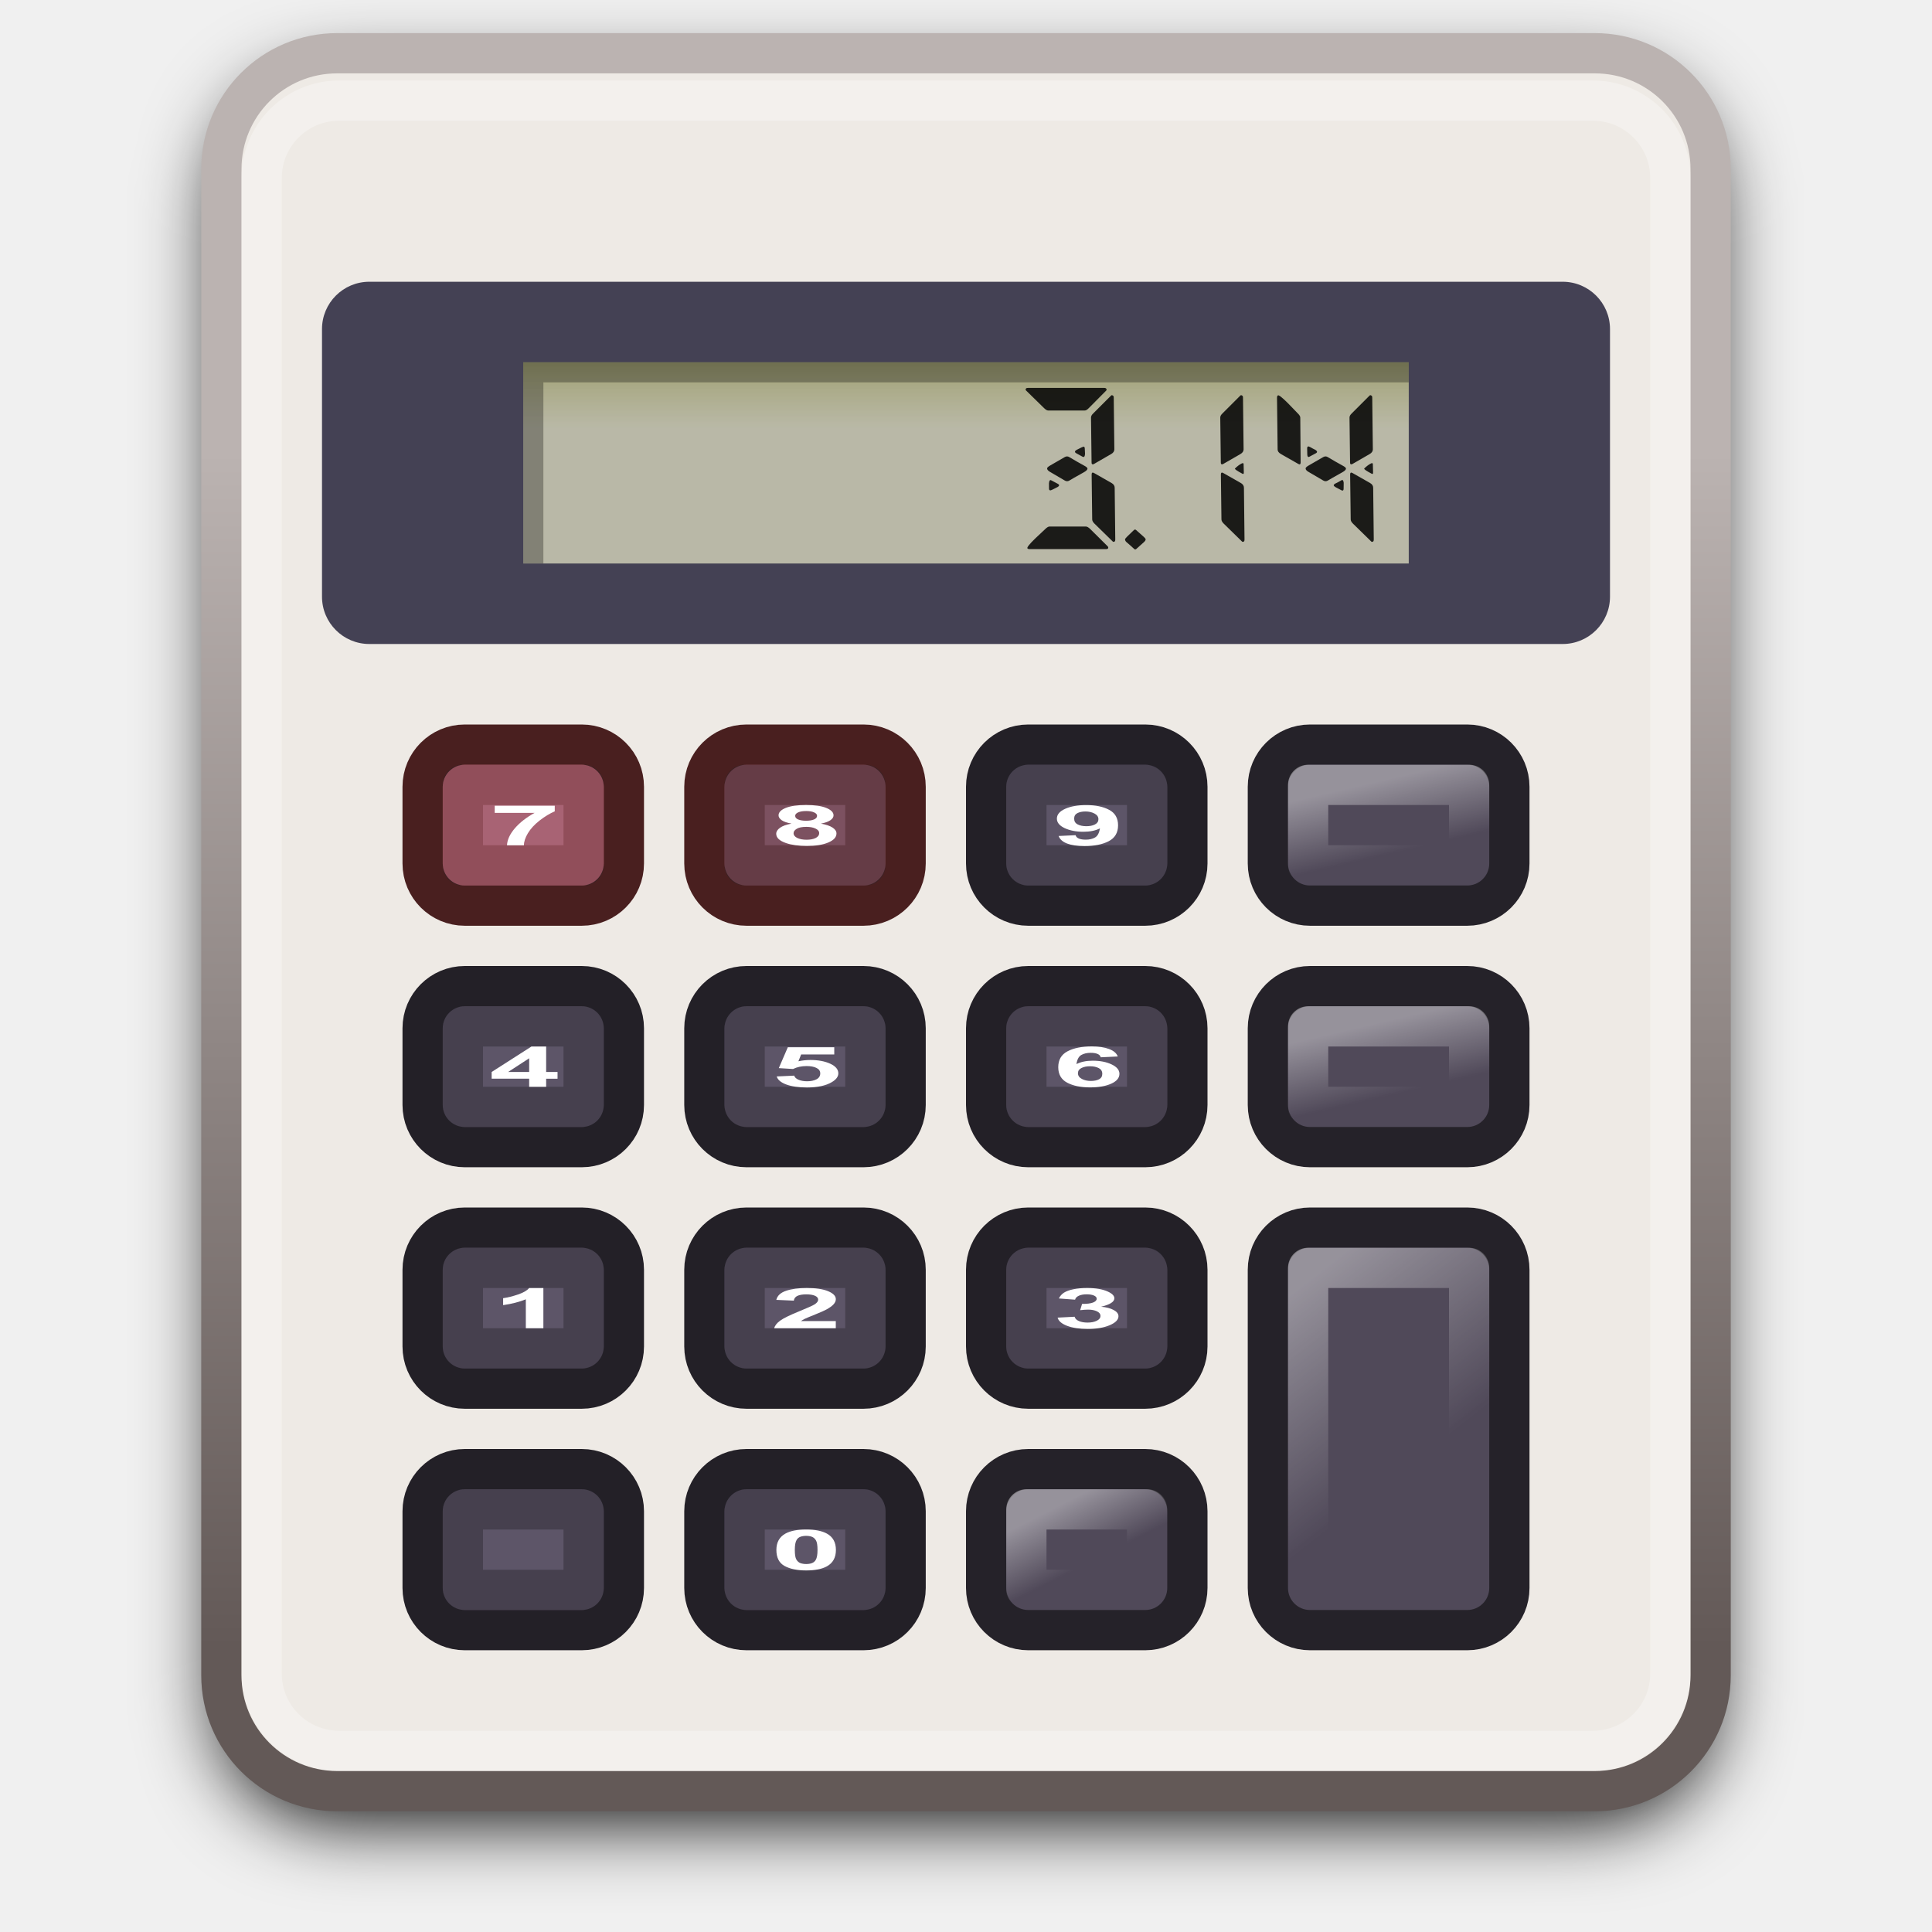
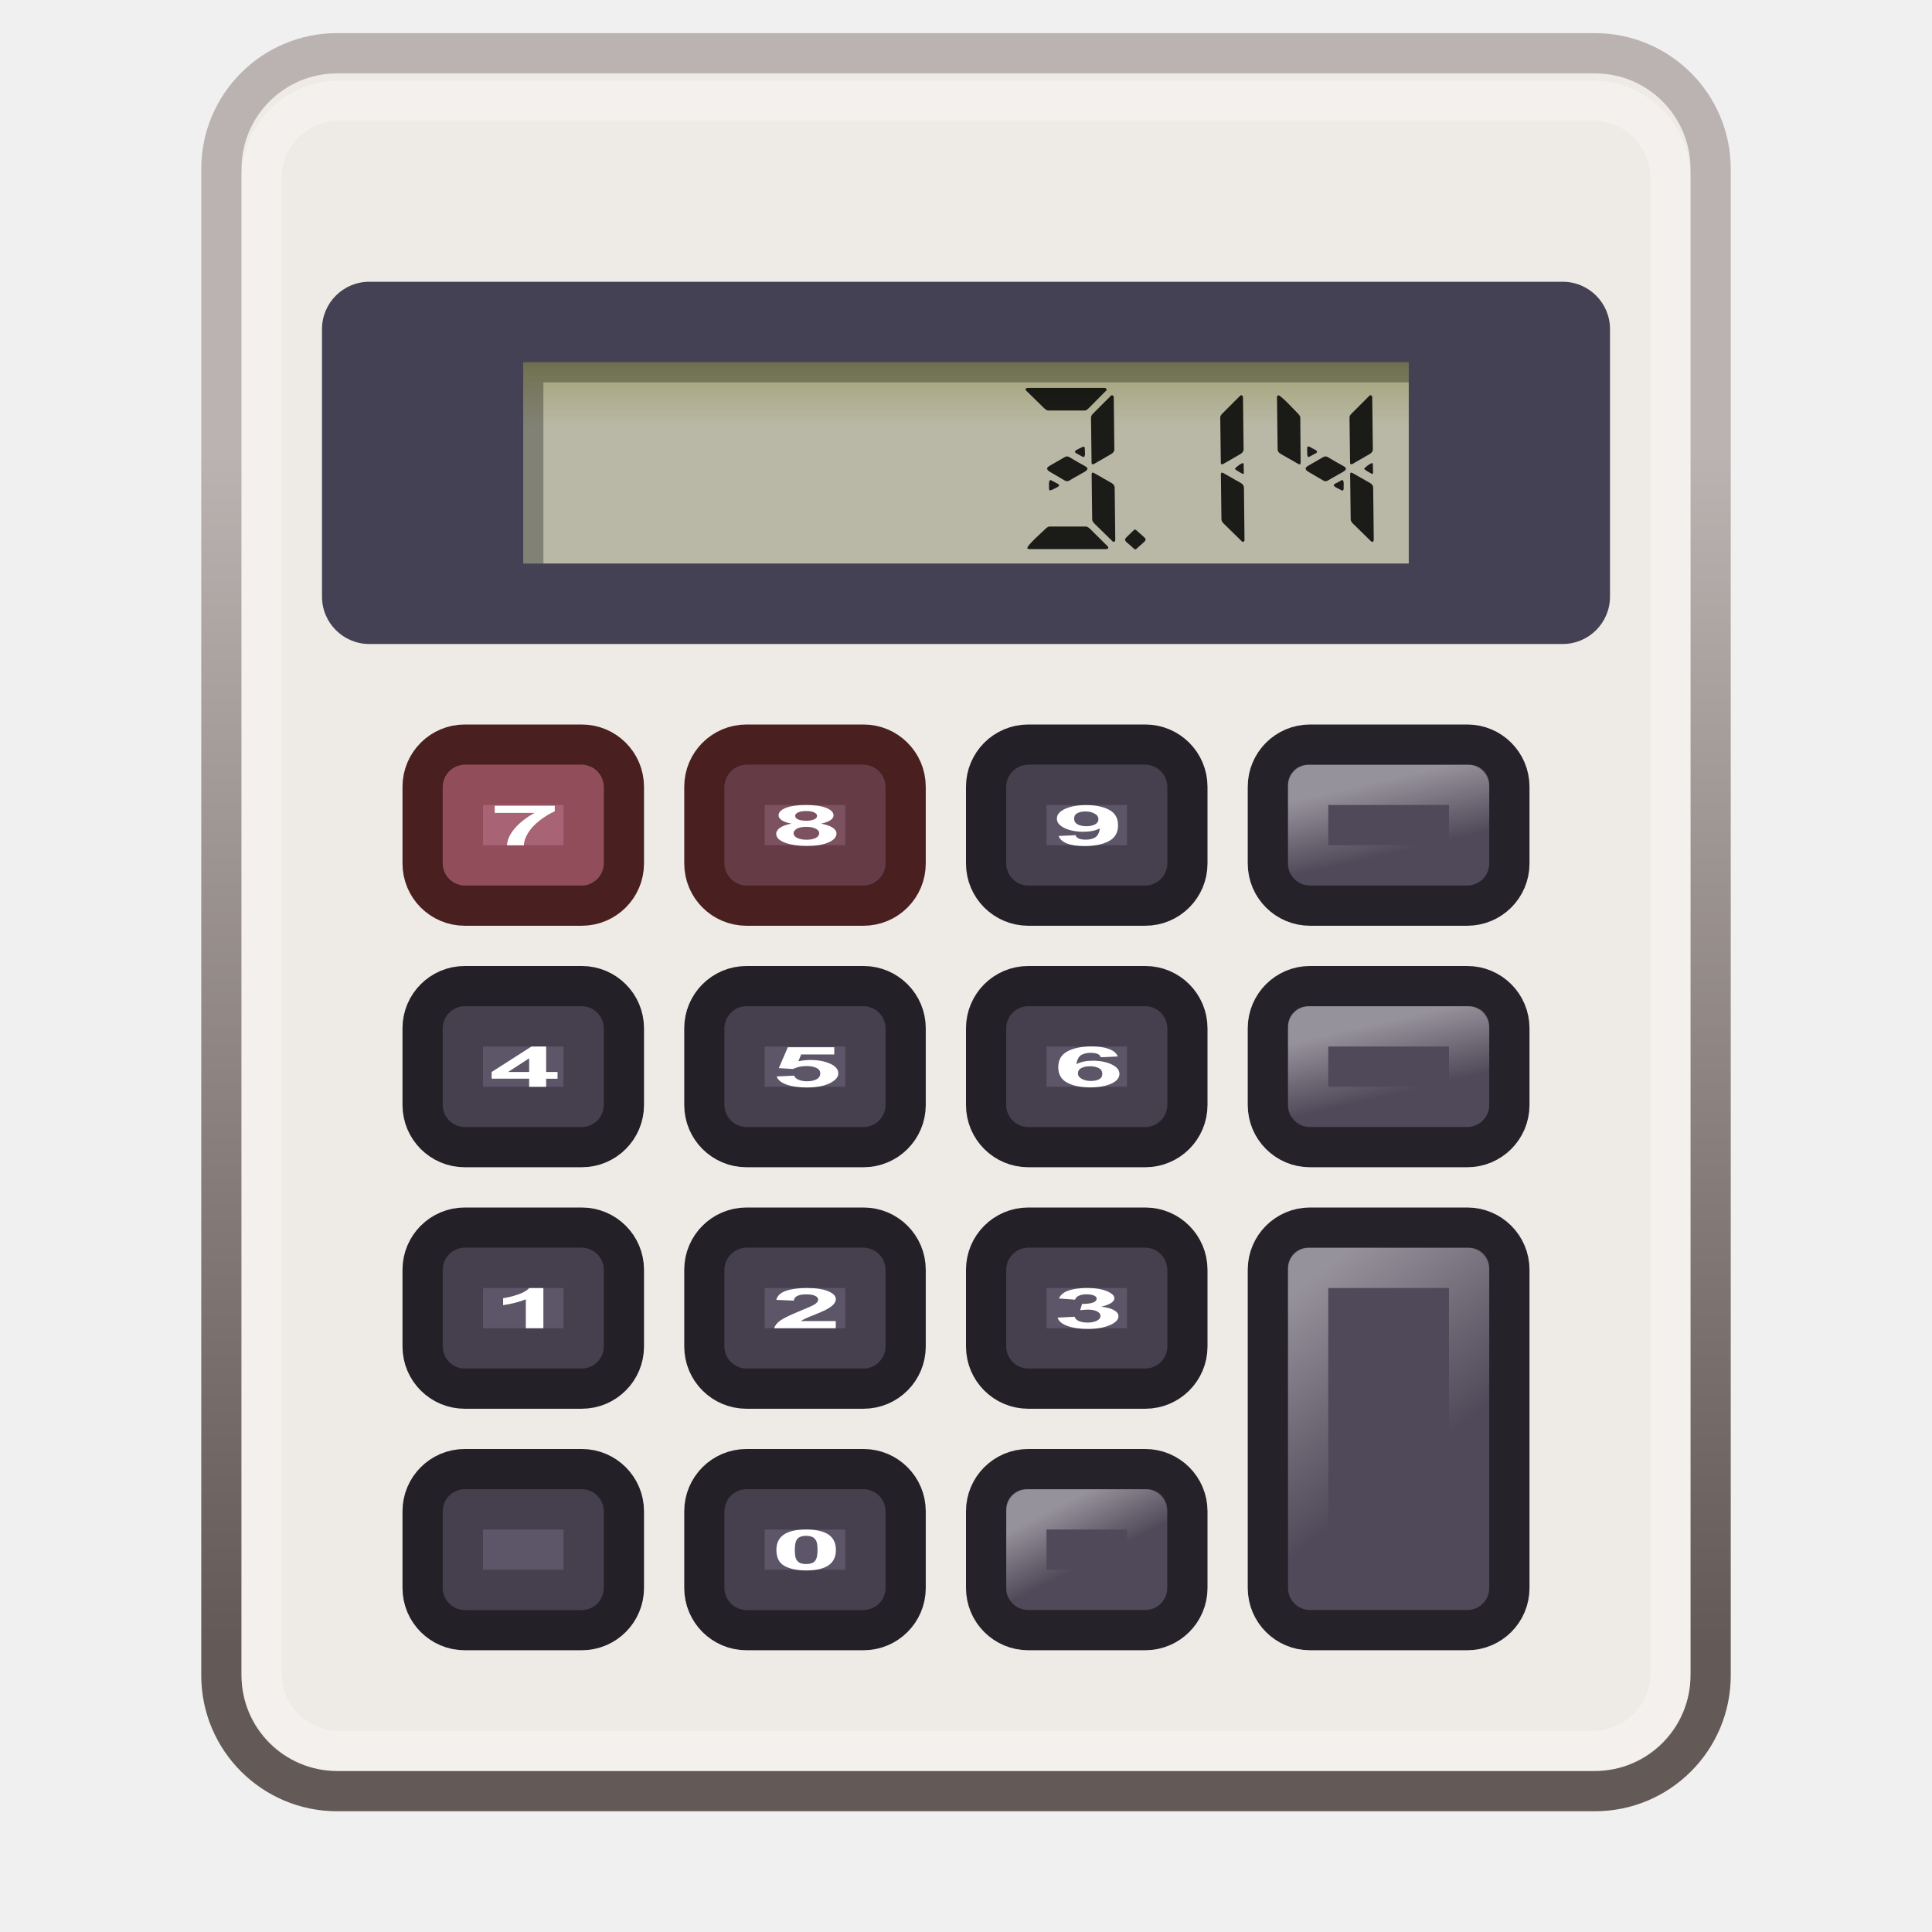
<svg xmlns="http://www.w3.org/2000/svg" xmlns:xlink="http://www.w3.org/1999/xlink" viewBox="0 0 48 48" width="48" height="48">
  <defs>
    <linearGradient id="linearGradient12305">
      <stop style="stop-color:#bbb3b1;stop-opacity:1;" offset="0" id="stop12307" />
      <stop style="stop-color:#635957;stop-opacity:1" offset="1" id="stop12309" />
    </linearGradient>
    <linearGradient id="linearGradient11834">
      <stop style="stop-color:#a0a073;stop-opacity:1" offset="0" id="stop11836" />
      <stop style="stop-color:#ccccb4;stop-opacity:0.86" offset="1" id="stop11838" />
    </linearGradient>
    <linearGradient id="linearGradient3221">
      <stop id="stop3223" offset="0" style="stop-color:white;stop-opacity:1;" />
      <stop id="stop3225" offset="1" style="stop-color:white;stop-opacity:0;" />
    </linearGradient>
    <linearGradient xlink:href="#linearGradient3221" id="linearGradient8388" gradientUnits="userSpaceOnUse" x1="14.498" y1="20.82" x2="15.224" y2="22.249" />
    <linearGradient xlink:href="#linearGradient3221" id="linearGradient8390" gradientUnits="userSpaceOnUse" gradientTransform="translate(-0.999989,4.291534e-6)" x1="14.498" y1="20.82" x2="17.693" y2="24.906" />
    <linearGradient xlink:href="#linearGradient12305" id="linearGradient12311" x1="317.787" y1="61.244" x2="317.787" y2="90.943" gradientUnits="userSpaceOnUse" />
    <linearGradient xlink:href="#linearGradient11834" id="linearGradient12336" gradientUnits="userSpaceOnUse" x1="318.021" y1="59.053" x2="318.021" y2="60.644" />
    <linearGradient xlink:href="#linearGradient3221" id="linearGradient12475" gradientUnits="userSpaceOnUse" gradientTransform="translate(-0.999989,4.291534e-6)" x1="14.498" y1="20.82" x2="14.911" y2="22.593" />
-     <filter style="color-interpolation-filters:sRGB" id="filter12549" x="-0.064" width="1.127" y="-0.055" height="1.109">
-       <feGaussianBlur stdDeviation="0.982" id="feGaussianBlur12551" />
-     </filter>
  </defs>
  <svg id="icon" x="0" y="0" width="48" height="48" viewBox="296 50 48 48">
    <g id="layer2" style="display:inline">
-       <rect height="43.177" id="rect12531" rx="2.875" ry="2.875" style="display:inline;overflow:visible;visibility:visible;fill:#000000;fill-opacity:1;fill-rule:nonzero;stroke:none;stroke-width:1;stroke-linecap:round;stroke-linejoin:miter;stroke-miterlimit:6;stroke-dasharray:none;stroke-dashoffset:1.4;stroke-opacity:1;marker:none;marker-start:none;marker-mid:none;marker-end:none;filter:url(#filter12549)" width="37" x="301.5" y="52.03" />
      <rect y="51.323" x="301.5" width="37" style="display:inline;overflow:visible;visibility:visible;fill:#eeeae5;fill-opacity:1;fill-rule:nonzero;stroke:url(#linearGradient12311);stroke-width:1;stroke-linecap:round;stroke-linejoin:miter;stroke-miterlimit:6;stroke-dasharray:none;stroke-dashoffset:1.4;stroke-opacity:1;marker:none;marker-start:none;marker-mid:none;marker-end:none" ry="2.875" rx="2.875" id="rect2157" height="43.177" />
      <rect y="52.5" x="302.5" width="35" style="opacity:0.3;fill:none;fill-opacity:1;fill-rule:nonzero;stroke:#ffffff;stroke-width:1;stroke-linecap:round;stroke-linejoin:miter;marker:none;marker-start:none;marker-mid:none;marker-end:none;stroke-miterlimit:6;stroke-dasharray:none;stroke-dashoffset:1.4;stroke-opacity:1;visibility:visible;display:inline;overflow:visible" ry="1.924" rx="1.924" id="rect3052" height="41" />
      <rect y="57" x="304" width="32" style="fill:#444154;fill-opacity:1;fill-rule:nonzero;stroke:none;stroke-width:0.867;stroke-linecap:butt;stroke-linejoin:miter;marker:none;marker-start:none;marker-mid:none;marker-end:none;stroke-miterlimit:4;stroke-dasharray:none;stroke-dashoffset:0;stroke-opacity:1;visibility:visible;display:inline;overflow:visible;color:#000000;clip-rule:nonzero;opacity:1;isolation:auto;mix-blend-mode:normal;color-interpolation:sRGB;color-interpolation-filters:linearRGB;solid-color:#000000;solid-opacity:1;paint-order:normal;filter-blend-mode:normal;filter-gaussianBlur-deviation:0;color-rendering:auto;image-rendering:auto;shape-rendering:auto;text-rendering:auto;enable-background:accumulate" ry="1.176" rx="1.176" id="rect3045" height="9" />
      <rect y="59" x="309" width="22" style="opacity:1;fill:url(#linearGradient12336);fill-opacity:1;fill-rule:nonzero;stroke:none;stroke-width:0.867;stroke-linecap:butt;stroke-linejoin:miter;marker:none;marker-start:none;marker-mid:none;marker-end:none;stroke-miterlimit:4;stroke-dasharray:none;stroke-dashoffset:0;stroke-opacity:1;visibility:visible;display:inline;overflow:visible;color:#000000;clip-rule:nonzero;isolation:auto;mix-blend-mode:normal;color-interpolation:sRGB;color-interpolation-filters:linearRGB;solid-color:#000000;solid-opacity:1;paint-order:normal;filter-blend-mode:normal;filter-gaussianBlur-deviation:0;color-rendering:auto;image-rendering:auto;shape-rendering:auto;text-rendering:auto;enable-background:accumulate" id="rect3075" height="5" />
      <path style="opacity:0.3;fill:#000000;fill-opacity:1;fill-rule:nonzero;stroke:none;stroke-width:1;stroke-linecap:square;stroke-linejoin:miter;marker:none;marker-start:none;marker-mid:none;marker-end:none;stroke-miterlimit:6;stroke-dasharray:none;stroke-dashoffset:1.4;stroke-opacity:1;visibility:visible;display:inline;overflow:visible" id="rect3555" d="M 309,59 L 309,59.5 L 309,64 L 309.5,64 L 309.5,59.5 L 331,59.5 L 331,59 L 309.5,59 L 309,59 z" />
      <g transform="translate(293,49)" id="g3253" style="fill:#5d5568;fill-opacity:1;stroke:#232027;stroke-opacity:1">
        <rect y="19.5" x="13.5" width="5" style="display:inline;overflow:visible;visibility:visible;opacity:1;fill:#db6c7c;fill-opacity:1;fill-rule:nonzero;stroke:#491f1f;stroke-width:1;stroke-linecap:square;stroke-linejoin:miter;stroke-miterlimit:6;stroke-dasharray:none;stroke-dashoffset:1.4;stroke-opacity:1;marker:none;marker-start:none;marker-mid:none;marker-end:none" ry="1.047" rx="1.047" id="rect3133" height="4" />
        <rect y="20.5" x="14.5" width="3" style="display:inline;overflow:visible;visibility:visible;opacity:0.4;fill:#5d5568;fill-opacity:1;fill-rule:nonzero;stroke:#232027;stroke-width:1;stroke-linecap:square;stroke-linejoin:round;stroke-miterlimit:6;stroke-dasharray:none;stroke-dashoffset:1.4;stroke-opacity:1;marker:none;marker-start:none;marker-mid:none;marker-end:none" ry="0" rx="0" id="rect3211" height="2" />
      </g>
      <g style="fill:#5d5568;fill-opacity:1;stroke:#232027;stroke-opacity:1" id="use3331" transform="translate(293,55)">
        <rect height="4" id="rect12437" rx="1.047" ry="1.047" style="display:inline;overflow:visible;visibility:visible;opacity:1;fill:#5d5568;fill-opacity:1;fill-rule:nonzero;stroke:#232027;stroke-width:1;stroke-linecap:square;stroke-linejoin:miter;stroke-miterlimit:6;stroke-dasharray:none;stroke-dashoffset:1.4;stroke-opacity:1;marker:none;marker-start:none;marker-mid:none;marker-end:none" width="5" x="13.5" y="19.5" />
        <rect height="2" id="rect12439" rx="0" ry="0" style="display:inline;overflow:visible;visibility:visible;opacity:0.4;fill:#5d5568;fill-opacity:1;fill-rule:nonzero;stroke:#232027;stroke-width:1;stroke-linecap:square;stroke-linejoin:round;stroke-miterlimit:6;stroke-dasharray:none;stroke-dashoffset:1.4;stroke-opacity:1;marker:none;marker-start:none;marker-mid:none;marker-end:none" width="3" x="14.5" y="20.5" />
      </g>
      <g style="fill:#5d5568;fill-opacity:1;stroke:#232027;stroke-opacity:1" id="use3333" transform="translate(293,61)">
        <rect height="4" id="rect12431" rx="1.047" ry="1.047" style="display:inline;overflow:visible;visibility:visible;opacity:1;fill:#5d5568;fill-opacity:1;fill-rule:nonzero;stroke:#232027;stroke-width:1;stroke-linecap:square;stroke-linejoin:miter;stroke-miterlimit:6;stroke-dasharray:none;stroke-dashoffset:1.4;stroke-opacity:1;marker:none;marker-start:none;marker-mid:none;marker-end:none" width="5" x="13.5" y="19.5" />
        <rect height="2" id="rect12433" rx="0" ry="0" style="display:inline;overflow:visible;visibility:visible;opacity:0.4;fill:#5d5568;fill-opacity:1;fill-rule:nonzero;stroke:#232027;stroke-width:1;stroke-linecap:square;stroke-linejoin:round;stroke-miterlimit:6;stroke-dasharray:none;stroke-dashoffset:1.4;stroke-opacity:1;marker:none;marker-start:none;marker-mid:none;marker-end:none" width="3" x="14.5" y="20.5" />
      </g>
      <g style="fill:#5d5568;fill-opacity:1;stroke:#232027;stroke-opacity:1" id="use3335" transform="translate(300,49)">
        <rect height="4" id="rect12425" rx="1.047" ry="1.047" style="display:inline;overflow:visible;visibility:visible;opacity:1;fill:#914e5a;fill-opacity:1;fill-rule:nonzero;stroke:#491f1f;stroke-width:1;stroke-linecap:square;stroke-linejoin:miter;stroke-miterlimit:6;stroke-dasharray:none;stroke-dashoffset:1.4;stroke-opacity:1;marker:none;marker-start:none;marker-mid:none;marker-end:none" width="5" x="13.5" y="19.5" />
        <rect height="2" id="rect12427" rx="0" ry="0" style="display:inline;overflow:visible;visibility:visible;opacity:0.4;fill:#5d5568;fill-opacity:1;fill-rule:nonzero;stroke:#232027;stroke-width:1;stroke-linecap:square;stroke-linejoin:round;stroke-miterlimit:6;stroke-dasharray:none;stroke-dashoffset:1.4;stroke-opacity:1;marker:none;marker-start:none;marker-mid:none;marker-end:none" width="3" x="14.5" y="20.5" />
      </g>
      <g style="fill:#5d5568;fill-opacity:1;stroke:#232027;stroke-opacity:1" id="use3337" transform="translate(300,55)">
        <rect height="4" id="rect12419" rx="1.047" ry="1.047" style="display:inline;overflow:visible;visibility:visible;opacity:1;fill:#5d5568;fill-opacity:1;fill-rule:nonzero;stroke:#232027;stroke-width:1;stroke-linecap:square;stroke-linejoin:miter;stroke-miterlimit:6;stroke-dasharray:none;stroke-dashoffset:1.4;stroke-opacity:1;marker:none;marker-start:none;marker-mid:none;marker-end:none" width="5" x="13.5" y="19.5" />
        <rect height="2" id="rect12421" rx="0" ry="0" style="display:inline;overflow:visible;visibility:visible;opacity:0.4;fill:#5d5568;fill-opacity:1;fill-rule:nonzero;stroke:#232027;stroke-width:1;stroke-linecap:square;stroke-linejoin:round;stroke-miterlimit:6;stroke-dasharray:none;stroke-dashoffset:1.4;stroke-opacity:1;marker:none;marker-start:none;marker-mid:none;marker-end:none" width="3" x="14.5" y="20.5" />
      </g>
      <g style="fill:#5d5568;fill-opacity:1;stroke:#232027;stroke-opacity:1" id="use3339" transform="translate(300,61)">
        <rect height="4" id="rect12413" rx="1.047" ry="1.047" style="display:inline;overflow:visible;visibility:visible;opacity:1;fill:#5d5568;fill-opacity:1;fill-rule:nonzero;stroke:#232027;stroke-width:1;stroke-linecap:square;stroke-linejoin:miter;stroke-miterlimit:6;stroke-dasharray:none;stroke-dashoffset:1.4;stroke-opacity:1;marker:none;marker-start:none;marker-mid:none;marker-end:none" width="5" x="13.5" y="19.5" />
        <rect height="2" id="rect12415" rx="0" ry="0" style="display:inline;overflow:visible;visibility:visible;opacity:0.4;fill:#5d5568;fill-opacity:1;fill-rule:nonzero;stroke:#232027;stroke-width:1;stroke-linecap:square;stroke-linejoin:round;stroke-miterlimit:6;stroke-dasharray:none;stroke-dashoffset:1.4;stroke-opacity:1;marker:none;marker-start:none;marker-mid:none;marker-end:none" width="3" x="14.5" y="20.5" />
      </g>
      <g style="fill:#5d5568;fill-opacity:1;stroke:#232027;stroke-opacity:1" id="use3341" transform="translate(300,67)">
        <rect height="4" id="rect12389" rx="1.047" ry="1.047" style="display:inline;overflow:visible;visibility:visible;opacity:1;fill:#5d5568;fill-opacity:1;fill-rule:nonzero;stroke:#232027;stroke-width:1;stroke-linecap:square;stroke-linejoin:miter;stroke-miterlimit:6;stroke-dasharray:none;stroke-dashoffset:1.4;stroke-opacity:1;marker:none;marker-start:none;marker-mid:none;marker-end:none" width="5" x="13.5" y="19.5" />
        <rect height="2" id="rect12391" rx="0" ry="0" style="display:inline;overflow:visible;visibility:visible;opacity:0.4;fill:#5d5568;fill-opacity:1;fill-rule:nonzero;stroke:#232027;stroke-width:1;stroke-linecap:square;stroke-linejoin:round;stroke-miterlimit:6;stroke-dasharray:none;stroke-dashoffset:1.4;stroke-opacity:1;marker:none;marker-start:none;marker-mid:none;marker-end:none" width="3" x="14.5" y="20.5" />
      </g>
      <g style="fill:#5d5568;fill-opacity:1;stroke:#232027;stroke-opacity:1" id="use3343" transform="translate(307,49)">
        <rect height="4" id="rect12407" rx="1.047" ry="1.047" style="display:inline;overflow:visible;visibility:visible;opacity:1;fill:#5d5568;fill-opacity:1;fill-rule:nonzero;stroke:#232027;stroke-width:1;stroke-linecap:square;stroke-linejoin:miter;stroke-miterlimit:6;stroke-dasharray:none;stroke-dashoffset:1.4;stroke-opacity:1;marker:none;marker-start:none;marker-mid:none;marker-end:none" width="5" x="13.5" y="19.5" />
        <rect height="2" id="rect12409" rx="0" ry="0" style="display:inline;overflow:visible;visibility:visible;opacity:0.4;fill:#5d5568;fill-opacity:1;fill-rule:nonzero;stroke:#232027;stroke-width:1;stroke-linecap:square;stroke-linejoin:round;stroke-miterlimit:6;stroke-dasharray:none;stroke-dashoffset:1.4;stroke-opacity:1;marker:none;marker-start:none;marker-mid:none;marker-end:none" width="3" x="14.5" y="20.5" />
      </g>
      <g style="fill:#5d5568;fill-opacity:1;stroke:#232027;stroke-opacity:1" id="use3345" transform="translate(307,61)">
        <rect height="4" id="rect12401" rx="1.047" ry="1.047" style="display:inline;overflow:visible;visibility:visible;opacity:1;fill:#5d5568;fill-opacity:1;fill-rule:nonzero;stroke:#232027;stroke-width:1;stroke-linecap:square;stroke-linejoin:miter;stroke-miterlimit:6;stroke-dasharray:none;stroke-dashoffset:1.4;stroke-opacity:1;marker:none;marker-start:none;marker-mid:none;marker-end:none" width="5" x="13.5" y="19.5" />
        <rect height="2" id="rect12403" rx="0" ry="0" style="display:inline;overflow:visible;visibility:visible;opacity:0.4;fill:#5d5568;fill-opacity:1;fill-rule:nonzero;stroke:#232027;stroke-width:1;stroke-linecap:square;stroke-linejoin:round;stroke-miterlimit:6;stroke-dasharray:none;stroke-dashoffset:1.4;stroke-opacity:1;marker:none;marker-start:none;marker-mid:none;marker-end:none" width="3" x="14.5" y="20.5" />
      </g>
      <g style="fill:#5d5568;fill-opacity:1;stroke:#232027;stroke-opacity:1" id="use3347" transform="translate(307,55)">
        <rect height="4" id="rect12395" rx="1.047" ry="1.047" style="display:inline;overflow:visible;visibility:visible;opacity:1;fill:#5d5568;fill-opacity:1;fill-rule:nonzero;stroke:#232027;stroke-width:1;stroke-linecap:square;stroke-linejoin:miter;stroke-miterlimit:6;stroke-dasharray:none;stroke-dashoffset:1.4;stroke-opacity:1;marker:none;marker-start:none;marker-mid:none;marker-end:none" width="5" x="13.5" y="19.5" />
        <rect height="2" id="rect12397" rx="0" ry="0" style="display:inline;overflow:visible;visibility:visible;opacity:0.4;fill:#5d5568;fill-opacity:1;fill-rule:nonzero;stroke:#232027;stroke-width:1;stroke-linecap:square;stroke-linejoin:round;stroke-miterlimit:6;stroke-dasharray:none;stroke-dashoffset:1.4;stroke-opacity:1;marker:none;marker-start:none;marker-mid:none;marker-end:none" width="3" x="14.5" y="20.5" />
      </g>
      <g transform="translate(315,49)" id="g3349">
        <rect y="19.5" x="12.5" width="6" style="display:inline;overflow:visible;visibility:visible;opacity:1;fill:#504959;fill-opacity:1;fill-rule:nonzero;stroke:#252229;stroke-width:1;stroke-linecap:square;stroke-linejoin:miter;stroke-miterlimit:6;stroke-dasharray:none;stroke-dashoffset:1.4;stroke-opacity:1;marker:none;marker-start:none;marker-mid:none;marker-end:none" ry="1.047" rx="1.047" id="rect3351" height="4" />
        <rect y="20.5" x="13.5" width="4" style="display:inline;overflow:visible;visibility:visible;opacity:0.4;fill:none;fill-opacity:1;fill-rule:nonzero;stroke:url(#linearGradient12475);stroke-width:1;stroke-linecap:square;stroke-linejoin:round;stroke-miterlimit:6;stroke-dasharray:none;stroke-dashoffset:1.4;stroke-opacity:1;marker:none;marker-start:none;marker-mid:none;marker-end:none" ry="0" rx="0" id="rect3353" height="2" />
      </g>
      <use y="0" xlink:href="#g3349" x="0" width="48" transform="translate(0,6)" id="use3359" height="48" />
      <g transform="translate(315,61)" id="use3363">
        <rect y="19.5" x="12.5" width="6" style="display:inline;overflow:visible;visibility:visible;opacity:1;fill:#504959;fill-opacity:1;fill-rule:nonzero;stroke:#252229;stroke-width:1;stroke-linecap:butt;stroke-linejoin:miter;stroke-miterlimit:4;stroke-dasharray:none;stroke-dashoffset:0;stroke-opacity:1;marker:none;marker-start:none;marker-mid:none;marker-end:none;color:#000000;clip-rule:nonzero;isolation:auto;mix-blend-mode:normal;color-interpolation:sRGB;color-interpolation-filters:linearRGB;solid-color:#000000;solid-opacity:1;filter-blend-mode:normal;filter-gaussianBlur-deviation:0;color-rendering:auto;image-rendering:auto;shape-rendering:auto;text-rendering:auto;enable-background:accumulate" ry="1.047" rx="1.047" id="rect3367" height="10" />
        <rect y="20.5" x="13.5" width="4" style="display:inline;overflow:visible;visibility:visible;opacity:0.4;fill:none;fill-opacity:1;fill-rule:nonzero;stroke:url(#linearGradient8390);stroke-width:1;stroke-linecap:square;stroke-linejoin:round;stroke-miterlimit:6;stroke-dasharray:none;stroke-dashoffset:1.4;stroke-opacity:1;marker:none;marker-start:none;marker-mid:none;marker-end:none" ry="0" rx="0" id="rect3369" height="8" />
      </g>
      <g style="fill:#5d5568;fill-opacity:1;stroke:#232027;stroke-opacity:1" id="use3375" transform="translate(293,67)">
        <rect height="4" id="rect12383" rx="1.047" ry="1.047" style="display:inline;overflow:visible;visibility:visible;opacity:1;fill:#5d5568;fill-opacity:1;fill-rule:nonzero;stroke:#232027;stroke-width:1;stroke-linecap:square;stroke-linejoin:miter;stroke-miterlimit:6;stroke-dasharray:none;stroke-dashoffset:1.4;stroke-opacity:1;marker:none;marker-start:none;marker-mid:none;marker-end:none" width="5" x="13.5" y="19.5" />
        <rect height="2" id="rect12385" rx="0" ry="0" style="display:inline;overflow:visible;visibility:visible;opacity:0.4;fill:#5d5568;fill-opacity:1;fill-rule:nonzero;stroke:#232027;stroke-width:1;stroke-linecap:square;stroke-linejoin:round;stroke-miterlimit:6;stroke-dasharray:none;stroke-dashoffset:1.4;stroke-opacity:1;marker:none;marker-start:none;marker-mid:none;marker-end:none" width="3" x="14.5" y="20.5" />
      </g>
      <g transform="translate(307,67)" id="use3377">
        <rect y="19.5" x="13.5" width="5" style="display:inline;overflow:visible;visibility:visible;opacity:1;fill:#504959;fill-opacity:1;fill-rule:nonzero;stroke:#252229;stroke-width:1;stroke-linecap:butt;stroke-linejoin:miter;stroke-miterlimit:4;stroke-dasharray:none;stroke-dashoffset:0;stroke-opacity:1;marker:none;marker-start:none;marker-mid:none;marker-end:none;color:#000000;clip-rule:nonzero;isolation:auto;mix-blend-mode:normal;color-interpolation:sRGB;color-interpolation-filters:linearRGB;solid-color:#000000;solid-opacity:1;filter-blend-mode:normal;filter-gaussianBlur-deviation:0;color-rendering:auto;image-rendering:auto;shape-rendering:auto;text-rendering:auto;enable-background:accumulate" ry="1.047" rx="1.047" id="rect3381" height="4" />
        <rect y="20.5" x="14.5" width="3" style="display:inline;overflow:visible;visibility:visible;opacity:0.4;fill:none;fill-opacity:1;fill-rule:nonzero;stroke:url(#linearGradient8388);stroke-width:1;stroke-linecap:square;stroke-linejoin:round;stroke-miterlimit:6;stroke-dasharray:none;stroke-dashoffset:1.4;stroke-opacity:1;marker:none;marker-start:none;marker-mid:none;marker-end:none" ry="0" rx="0" id="rect3383" height="2" />
      </g>
      <g id="g3522" transform="translate(293,49)">
        <path style="font-style:normal;font-weight:bold;font-size:2.103px;font-family:Arial;fill:#ffffff;fill-opacity:1;stroke:none" id="text3443" d="m 16.5,34 -0.436,0 0,-0.719 c -0.159,0.065 -0.347,0.113 -0.564,0.145 l 0,-0.173 c 0.114,-0.016 0.238,-0.047 0.371,-0.092 0.134,-0.046 0.225,-0.099 0.275,-0.16 l 0.354,0 0,1" />
        <path style="font-style:normal;font-weight:bold;font-size:2.103px;font-family:Arial;fill:#ffffff;fill-opacity:1;stroke:none" id="text3447" d="m 23.765,33.823 0,0.177 -1.53,0 c 0.017,-0.067 0.066,-0.13 0.149,-0.19 0.083,-0.06 0.246,-0.14 0.491,-0.239 0.197,-0.08 0.317,-0.135 0.362,-0.163 0.06,-0.039 0.09,-0.078 0.09,-0.117 -2e-6,-0.043 -0.026,-0.075 -0.079,-0.098 -0.052,-0.023 -0.124,-0.035 -0.216,-0.035 -0.091,10e-7 -0.164,0.012 -0.217,0.036 -0.054,0.024 -0.085,0.064 -0.093,0.12 l -0.435,-0.019 c 0.026,-0.105 0.107,-0.18 0.244,-0.226 0.137,-0.046 0.307,-0.069 0.512,-0.069 0.225,0 0.401,0.026 0.53,0.079 0.128,0.053 0.193,0.119 0.193,0.198 -1e-6,0.045 -0.019,0.088 -0.056,0.128 -0.036,0.04 -0.094,0.083 -0.174,0.127 -0.053,0.029 -0.148,0.072 -0.286,0.127 -0.138,0.055 -0.225,0.092 -0.262,0.11 -0.036,0.018 -0.066,0.036 -0.089,0.053 l 0.866,0" />
        <path style="font-style:normal;font-weight:bold;font-size:2.103px;font-family:Arial;fill:#ffffff;fill-opacity:1;stroke:none" id="text3451" d="m 29.276,33.736 0.422,-0.022 c 0.013,0.047 0.05,0.083 0.109,0.108 0.059,0.025 0.13,0.037 0.214,0.037 0.09,0 0.166,-0.015 0.227,-0.045 0.062,-0.03 0.093,-0.07 0.093,-0.121 -2e-6,-0.048 -0.029,-0.086 -0.089,-0.114 -0.059,-0.028 -0.131,-0.042 -0.216,-0.042 -0.056,0 -0.123,0.005 -0.2,0.014 l 0.048,-0.156 c 0.118,0.001 0.208,-0.01 0.27,-0.033 0.062,-0.024 0.093,-0.056 0.093,-0.095 0,-0.034 -0.023,-0.06 -0.068,-0.08 -0.046,-0.02 -0.106,-0.03 -0.182,-0.03 -0.075,1e-6 -0.138,0.011 -0.191,0.034 -0.053,0.023 -0.085,0.056 -0.096,0.099 l -0.402,-0.03 c 0.028,-0.06 0.07,-0.108 0.126,-0.144 0.057,-0.036 0.136,-0.065 0.236,-0.085 0.101,-0.021 0.215,-0.031 0.34,-0.031 0.214,10e-7 0.386,0.03 0.516,0.09 0.107,0.049 0.16,0.104 0.16,0.166 -2e-6,0.087 -0.109,0.157 -0.328,0.209 0.13,0.012 0.234,0.04 0.312,0.082 0.079,0.043 0.118,0.094 0.118,0.154 -2e-6,0.087 -0.073,0.162 -0.219,0.224 -0.146,0.062 -0.328,0.092 -0.545,0.092 -0.206,0 -0.377,-0.026 -0.512,-0.077 -0.136,-0.052 -0.214,-0.12 -0.236,-0.204" />
        <path style="font-style:normal;font-weight:bold;font-size:2.103px;font-family:Arial;fill:#ffffff;fill-opacity:1;stroke:none" id="text3455" d="m 30.77,27.248 -0.422,0.02 c -0.01,-0.038 -0.037,-0.066 -0.081,-0.084 -0.043,-0.018 -0.1,-0.027 -0.169,-0.027 -0.092,1e-6 -0.17,0.018 -0.234,0.054 -0.063,0.036 -0.103,0.112 -0.12,0.226 0.109,-0.056 0.244,-0.084 0.405,-0.084 0.182,10e-7 0.338,0.03 0.467,0.091 0.13,0.061 0.196,0.139 0.196,0.235 -10e-7,0.102 -0.068,0.184 -0.205,0.245 -0.137,0.062 -0.312,0.092 -0.526,0.092 -0.23,0 -0.419,-0.039 -0.567,-0.117 -0.148,-0.078 -0.222,-0.207 -0.222,-0.385 0,-0.183 0.077,-0.314 0.231,-0.395 0.154,-0.081 0.355,-0.121 0.601,-0.121 0.173,0 0.316,0.021 0.429,0.064 0.114,0.042 0.186,0.103 0.217,0.184 m -0.989,0.416 c 0,0.062 0.033,0.11 0.098,0.144 0.065,0.034 0.14,0.05 0.224,0.05 0.081,0 0.148,-0.014 0.202,-0.041 0.054,-0.028 0.081,-0.073 0.081,-0.136 -2e-6,-0.065 -0.029,-0.112 -0.087,-0.142 -0.058,-0.03 -0.13,-0.046 -0.217,-0.046 -0.084,10e-7 -0.155,0.014 -0.213,0.043 -0.058,0.029 -0.087,0.071 -0.087,0.127" />
        <path style="font-style:normal;font-weight:bold;font-size:2.103px;font-family:Arial;fill:#ffffff;fill-opacity:1;stroke:none" id="text3459" d="m 22.297,27.744 0.435,-0.02 c 0.012,0.043 0.049,0.077 0.11,0.103 0.061,0.025 0.131,0.037 0.211,0.037 0.091,0 0.168,-0.016 0.231,-0.048 0.063,-0.033 0.095,-0.082 0.095,-0.147 -1e-6,-0.061 -0.032,-0.107 -0.095,-0.137 -0.062,-0.031 -0.143,-0.046 -0.244,-0.046 -0.125,1e-6 -0.238,0.024 -0.337,0.073 l -0.354,-0.022 0.224,-0.518 1.154,0 0,0.179 -0.823,0 -0.068,0.169 c 0.097,-0.021 0.197,-0.032 0.298,-0.032 0.194,1e-6 0.358,0.031 0.492,0.092 0.135,0.062 0.202,0.142 0.202,0.24 -2e-6,0.082 -0.054,0.155 -0.163,0.219 -0.148,0.088 -0.354,0.132 -0.616,0.132 -0.21,0 -0.381,-0.025 -0.514,-0.074 -0.133,-0.049 -0.212,-0.116 -0.238,-0.199" />
        <path style="font-style:normal;font-weight:bold;font-size:2.103px;font-family:Arial;fill:#ffffff;fill-opacity:1;stroke:none" id="text3467" d="m 16.147,28 0,-0.2 -0.932,0 0,-0.167 0.988,-0.632 0.366,0 0,0.632 0.283,0 0,0.168 -0.283,0 0,0.2 -0.422,0 m 0,-0.368 0,-0.34 -0.523,0.34 0.523,0" />
        <path style="font-style:normal;font-weight:bold;font-size:2.103px;font-family:Arial;fill:#ffffff;fill-opacity:1;stroke:none" id="text3473" d="m 15.291,21.195 0,-0.177 1.492,0 0,0.139 c -0.123,0.053 -0.248,0.129 -0.376,0.228 -0.127,0.099 -0.225,0.205 -0.292,0.317 -0.066,0.111 -0.099,0.211 -0.098,0.299 l -0.421,0 c 0.007,-0.138 0.072,-0.278 0.194,-0.421 0.123,-0.143 0.287,-0.271 0.492,-0.384 l -0.992,0" />
        <path style="font-style:normal;font-weight:bold;font-size:2.103px;font-family:Arial;fill:#ffffff;fill-opacity:1;stroke:none" id="text3477" d="m 22.666,21.463 c -0.113,-0.021 -0.195,-0.049 -0.247,-0.086 -0.051,-0.037 -0.076,-0.077 -0.076,-0.12 0,-0.074 0.059,-0.136 0.177,-0.184 0.119,-0.048 0.288,-0.073 0.506,-0.073 0.216,2e-6 0.384,0.024 0.503,0.073 0.12,0.048 0.18,0.11 0.18,0.184 -10e-7,0.046 -0.027,0.087 -0.082,0.124 -0.055,0.036 -0.132,0.063 -0.231,0.082 0.126,0.022 0.222,0.055 0.287,0.097 0.066,0.043 0.099,0.092 0.099,0.147 -2e-6,0.092 -0.067,0.167 -0.202,0.224 -0.134,0.058 -0.312,0.086 -0.534,0.086 -0.207,0 -0.379,-0.024 -0.517,-0.071 -0.163,-0.056 -0.244,-0.133 -0.244,-0.231 0,-0.054 0.031,-0.103 0.092,-0.148 0.061,-0.045 0.157,-0.08 0.289,-0.105 m 0.09,-0.192 c -2e-6,0.038 0.024,0.068 0.073,0.089 0.05,0.021 0.115,0.032 0.197,0.032 0.083,1e-6 0.149,-0.011 0.199,-0.032 0.05,-0.022 0.075,-0.052 0.075,-0.09 -1e-6,-0.036 -0.025,-0.064 -0.075,-0.086 -0.049,-0.022 -0.113,-0.033 -0.194,-0.033 -0.084,1e-6 -0.151,0.011 -0.2,0.033 -0.05,0.022 -0.075,0.051 -0.075,0.086 m -0.04,0.427 c -2e-6,0.053 0.031,0.094 0.092,0.123 0.062,0.029 0.139,0.044 0.231,0.044 0.09,1e-6 0.165,-0.014 0.224,-0.042 0.059,-0.029 0.089,-0.07 0.089,-0.123 -2e-6,-0.047 -0.03,-0.084 -0.09,-0.112 -0.06,-0.029 -0.136,-0.043 -0.228,-0.043 -0.107,0 -0.186,0.016 -0.239,0.048 -0.052,0.032 -0.078,0.067 -0.078,0.105" />
        <path style="font-style:normal;font-weight:bold;font-size:2.103px;font-family:Arial;fill:#ffffff;fill-opacity:1;stroke:none" id="text3481" d="m 29.301,21.77 0.422,-0.02 c 0.01,0.038 0.037,0.065 0.081,0.084 0.043,0.018 0.101,0.027 0.172,0.027 0.09,0 0.167,-0.018 0.23,-0.054 0.063,-0.036 0.104,-0.111 0.121,-0.226 -0.11,0.056 -0.247,0.084 -0.411,0.084 -0.179,1e-6 -0.334,-0.03 -0.464,-0.09 -0.129,-0.061 -0.194,-0.139 -0.194,-0.236 0,-0.101 0.068,-0.182 0.205,-0.244 0.138,-0.062 0.313,-0.093 0.525,-0.093 0.231,10e-7 0.42,0.039 0.568,0.118 0.148,0.078 0.222,0.206 0.222,0.385 -2e-6,0.182 -0.077,0.313 -0.231,0.394 -0.154,0.081 -0.355,0.121 -0.602,0.121 -0.178,0 -0.322,-0.021 -0.432,-0.062 -0.11,-0.042 -0.18,-0.104 -0.211,-0.186 m 0.988,-0.417 c 0,-0.062 -0.033,-0.109 -0.098,-0.143 -0.064,-0.034 -0.139,-0.051 -0.224,-0.051 -0.081,0 -0.148,0.014 -0.202,0.042 -0.053,0.028 -0.079,0.073 -0.079,0.137 0,0.064 0.029,0.112 0.087,0.142 0.058,0.03 0.13,0.045 0.217,0.045 0.084,1e-6 0.154,-0.014 0.211,-0.043 0.058,-0.029 0.087,-0.072 0.087,-0.128" />
        <path style="font-style:normal;font-weight:bold;font-size:2.103px;font-family:Arial;fill:#ffffff;fill-opacity:1;stroke:none" id="text3485" d="m 23.029,39 c 0.22,10e-7 0.393,0.034 0.517,0.103 0.148,0.082 0.222,0.217 0.222,0.406 -2e-6,0.188 -0.075,0.324 -0.224,0.406 -0.123,0.068 -0.295,0.102 -0.516,0.102 -0.222,0 -0.4,-0.037 -0.536,-0.111 -0.136,-0.075 -0.203,-0.208 -0.203,-0.399 0,-0.187 0.075,-0.322 0.224,-0.405 0.123,-0.068 0.295,-0.102 0.516,-0.102 m 0,0.158 c -0.053,10e-7 -0.1,0.007 -0.141,0.022 -0.041,0.014 -0.073,0.041 -0.096,0.079 -0.03,0.049 -0.045,0.132 -0.045,0.249 -2e-6,0.117 0.013,0.197 0.04,0.241 0.027,0.043 0.061,0.072 0.101,0.087 0.041,0.014 0.089,0.022 0.141,0.022 0.053,0 0.1,-0.007 0.141,-0.022 0.041,-0.015 0.073,-0.041 0.096,-0.079 0.03,-0.049 0.045,-0.132 0.045,-0.249 -1e-6,-0.117 -0.013,-0.197 -0.04,-0.24 -0.027,-0.044 -0.061,-0.073 -0.102,-0.088 -0.04,-0.015 -0.087,-0.022 -0.14,-0.022" />
      </g>
      <g id="g4418" style="font-size:40px;font-style:normal;font-variant:normal;font-weight:normal;font-stretch:normal;text-align:start;line-height:125%;writing-mode:lr-tb;text-anchor:start;opacity:0.852;fill:#000000;fill-opacity:1;stroke:none;display:inline;enable-background:new;font-family:Digital2;-inkscape-font-specification:Digital2" transform="matrix(0.1253129,0,0.0156056,0.1253129,307.3199,54.61506)">
        <path id="path4420" d="m 119.169,44.56 c 0.24,2.7e-5 0.533,-0.16 0.88,-0.48 l 3.84,-3.44 c 0.133,-0.107 0.173,-0.227 0.12,-0.36 -0.053,-0.133 -0.187,-0.2 -0.4,-0.2 l -15.12,0 c -0.24,3.2e-5 -0.387,0.053 -0.44,0.16 -0.053,0.08 -0.08,0.147 -0.08,0.2 0,0.053 0.027,0.107 0.08,0.16 0.373,0.427 1.413,1.587 3.12,3.48 0.293,0.32 0.547,0.48 0.76,0.48 l 7.24,0 m 0.08,10.32 c -0.027,0.16 -2e-5,0.267 0.08,0.32 0.107,0.053 0.227,0.04 0.36,-0.04 l 3.64,-1.96 c 0.453,-0.24 0.707,-0.547 0.76,-0.92 l 1.16,-10.28 c 0.027,-0.213 -0.013,-0.347 -0.12,-0.4 -0.08,-0.053 -0.133,-0.08 -0.16,-0.08 -0.08,3e-5 -0.147,0.027 -0.2,0.08 -0.027,0.027 -1.347,1.2 -3.96,3.52 -0.347,0.293 -0.533,0.573 -0.56,0.84 l -1,8.92 m -8.24,0.56 3.04,-1.64 c 0.347,-0.187 0.653,-0.187 0.92,0 0.907,0.587 1.813,1.147 2.72,1.68 0.427,0.24 0.627,0.44 0.6,0.6 -0.027,0.213 -0.293,0.453 -0.8,0.72 -1.787,0.933 -2.813,1.48 -3.08,1.64 -0.32,0.187 -0.627,0.187 -0.92,0 -0.613,-0.4 -1.52,-0.973 -2.72,-1.72 -0.347,-0.213 -0.507,-0.44 -0.48,-0.68 0.027,-0.16 0.267,-0.36 0.72,-0.6 m 7.24,-3.36 c 0.027,-0.213 -0.04,-0.333 -0.2,-0.36 -0.08,2e-5 -0.56,0.213 -1.44,0.64 -0.453,0.24 -0.507,0.467 -0.16,0.68 0.24,0.133 0.627,0.36 1.16,0.68 0.267,0.16 0.453,-0.027 0.56,-0.56 0.027,-0.347 0.053,-0.707 0.08,-1.08 m -1.72,15.48 c 0.24,4e-6 0.507,0.16 0.8,0.48 l 3.04,3.44 c 0.107,0.133 0.12,0.267 0.04,0.4 -0.08,0.107 -0.24,0.16 -0.48,0.16 l -15.08,0 c -0.24,0 -0.387,-0.053 -0.44,-0.16 -0.08,-0.187 0.507,-0.827 1.76,-1.92 0.773,-0.64 1.533,-1.28 2.28,-1.92 0.373,-0.32 0.667,-0.48 0.88,-0.48 l 7.2,0 m 2.44,-10.32 c 0.053,-0.373 0.227,-0.467 0.52,-0.28 l 3.2,1.96 c 0.4,0.24 0.573,0.56 0.52,0.96 l -1.16,10.24 c -0.027,0.32 -0.16,0.48 -0.4,0.48 -0.08,1e-6 -0.133,-0.027 -0.16,-0.08 -0.293,-0.32 -1.347,-1.493 -3.16,-3.52 -0.267,-0.293 -0.387,-0.573 -0.36,-0.84 l 1,-8.92 m -8.8,2.8 c -0.027,0.213 0.04,0.333 0.2,0.36 0.133,1.2e-5 0.627,-0.213 1.48,-0.64 0.267,-0.133 0.4,-0.267 0.4,-0.4 -1e-5,-0.107 -0.08,-0.2 -0.24,-0.28 -0.293,-0.16 -0.693,-0.387 -1.2,-0.68 -0.24,-0.133 -0.413,0.067 -0.52,0.6 -0.027,0.347 -0.067,0.693 -0.12,1.04" />
        <path id="path4422" d="m 125.954,68.28 c 0.187,-0.16 0.347,-0.16 0.48,0 l 1.36,1.36 c 0.187,0.187 0.28,0.347 0.28,0.48 -0.027,0.16 -0.173,0.347 -0.44,0.56 l -1.64,1.32 c -0.16,0.133 -0.307,0.133 -0.44,0 -0.453,-0.48 -0.907,-0.933 -1.36,-1.36 -0.16,-0.16 -0.227,-0.347 -0.2,-0.56 1e-5,-0.107 0.653,-0.707 1.96,-1.8" />
        <path id="path4424" d="m 147.514,56.08 c -2e-5,0.16 0.427,0.48 1.28,0.96 0.24,0.187 0.373,0.107 0.4,-0.24 l 0.16,-1.64 c 0.027,-0.08 -0.013,-0.133 -0.12,-0.16 -0.107,1.7e-5 -0.2,0.027 -0.28,0.08 -0.453,0.213 -0.933,0.547 -1.44,1 m -2.64,-1.2 c -0.027,0.16 -2e-5,0.267 0.08,0.32 0.107,0.053 0.227,0.04 0.36,-0.04 l 3.64,-1.96 c 0.453,-0.24 0.707,-0.547 0.76,-0.92 l 1.16,-10.28 c 0.027,-0.213 -0.013,-0.347 -0.12,-0.4 -0.08,-0.053 -0.133,-0.08 -0.16,-0.08 -0.08,3e-5 -0.147,0.027 -0.2,0.08 -0.027,0.027 -1.347,1.2 -3.96,3.52 -0.347,0.293 -0.533,0.573 -0.56,0.84 l -1,8.92 m -0.28,2.36 c 0.053,-0.373 0.227,-0.467 0.52,-0.28 l 3.2,1.96 c 0.4,0.24 0.573,0.56 0.52,0.96 l -1.16,10.24 c -0.027,0.32 -0.16,0.48 -0.4,0.48 -0.08,1e-6 -0.133,-0.027 -0.16,-0.08 -0.293,-0.32 -1.347,-1.493 -3.16,-3.52 -0.267,-0.293 -0.387,-0.573 -0.36,-0.84 l 1,-8.92" />
        <path id="path4426" d="m 173.139,56.08 c -2e-5,0.16 0.427,0.48 1.28,0.96 0.24,0.187 0.373,0.107 0.4,-0.24 l 0.16,-1.64 c 0.027,-0.08 -0.013,-0.133 -0.12,-0.16 -0.107,1.7e-5 -0.2,0.027 -0.28,0.08 -0.453,0.213 -0.933,0.547 -1.44,1 m -2.64,-1.2 c -0.027,0.16 -2e-5,0.267 0.08,0.32 0.107,0.053 0.227,0.04 0.36,-0.04 l 3.64,-1.96 c 0.453,-0.24 0.707,-0.547 0.76,-0.92 l 1.16,-10.28 c 0.027,-0.213 -0.013,-0.347 -0.12,-0.4 -0.08,-0.053 -0.133,-0.08 -0.16,-0.08 -0.08,3e-5 -0.147,0.027 -0.2,0.08 -0.027,0.027 -1.347,1.2 -3.96,3.52 -0.347,0.293 -0.533,0.573 -0.56,0.84 l -1,8.92 m -8.24,0.56 3.04,-1.64 c 0.347,-0.187 0.653,-0.187 0.92,0 0.907,0.587 1.813,1.147 2.72,1.68 0.427,0.24 0.627,0.44 0.6,0.6 -0.027,0.213 -0.293,0.453 -0.8,0.72 -1.787,0.933 -2.813,1.48 -3.08,1.64 -0.32,0.187 -0.627,0.187 -0.92,0 -0.613,-0.4 -1.52,-0.973 -2.72,-1.72 -0.347,-0.213 -0.507,-0.44 -0.48,-0.68 0.027,-0.16 0.267,-0.36 0.72,-0.6 m 7.96,1.8 c 0.053,-0.373 0.227,-0.467 0.52,-0.28 l 3.2,1.96 c 0.4,0.24 0.573,0.56 0.52,0.96 l -1.16,10.24 c -0.027,0.32 -0.16,0.48 -0.4,0.48 -0.08,1e-6 -0.133,-0.027 -0.16,-0.08 -0.293,-0.32 -1.347,-1.493 -3.16,-3.52 -0.267,-0.293 -0.387,-0.573 -0.36,-0.84 l 1,-8.92 m -1.48,1.64 c -0.027,0.213 -0.08,0.6 -0.16,1.16 -0.053,0.427 -0.267,0.507 -0.64,0.24 -0.213,-0.107 -0.52,-0.28 -0.92,-0.52 -0.213,-0.133 -0.32,-0.253 -0.32,-0.36 -1e-5,-0.107 0.093,-0.213 0.28,-0.32 0.427,-0.187 0.88,-0.413 1.36,-0.68 0.267,-0.16 0.4,1.4e-5 0.4,0.48 m -8.04,-4 c -0.053,0.347 -0.213,0.44 -0.48,0.28 l -3.2,-1.96 c -0.427,-0.267 -0.613,-0.573 -0.56,-0.92 l 1.16,-10.28 c 0.027,-0.213 0.107,-0.36 0.24,-0.44 0.187,-0.107 0.773,0.4 1.76,1.52 0.587,0.693 1.16,1.373 1.72,2.04 0.293,0.32 0.427,0.6 0.4,0.84 l -1.04,8.92 m 1.52,-1.64 c 0.027,-0.213 0.067,-0.6 0.12,-1.16 0.053,-0.427 0.28,-0.507 0.68,-0.24 0.293,0.187 0.6,0.36 0.92,0.52 0.373,0.267 0.373,0.493 0,0.68 -0.267,0.133 -0.72,0.36 -1.36,0.68 -0.16,0.08 -0.267,0.067 -0.32,-0.04 -0.053,-0.133 -0.067,-0.28 -0.04,-0.44" />
      </g>
    </g>
  </svg>
</svg>
